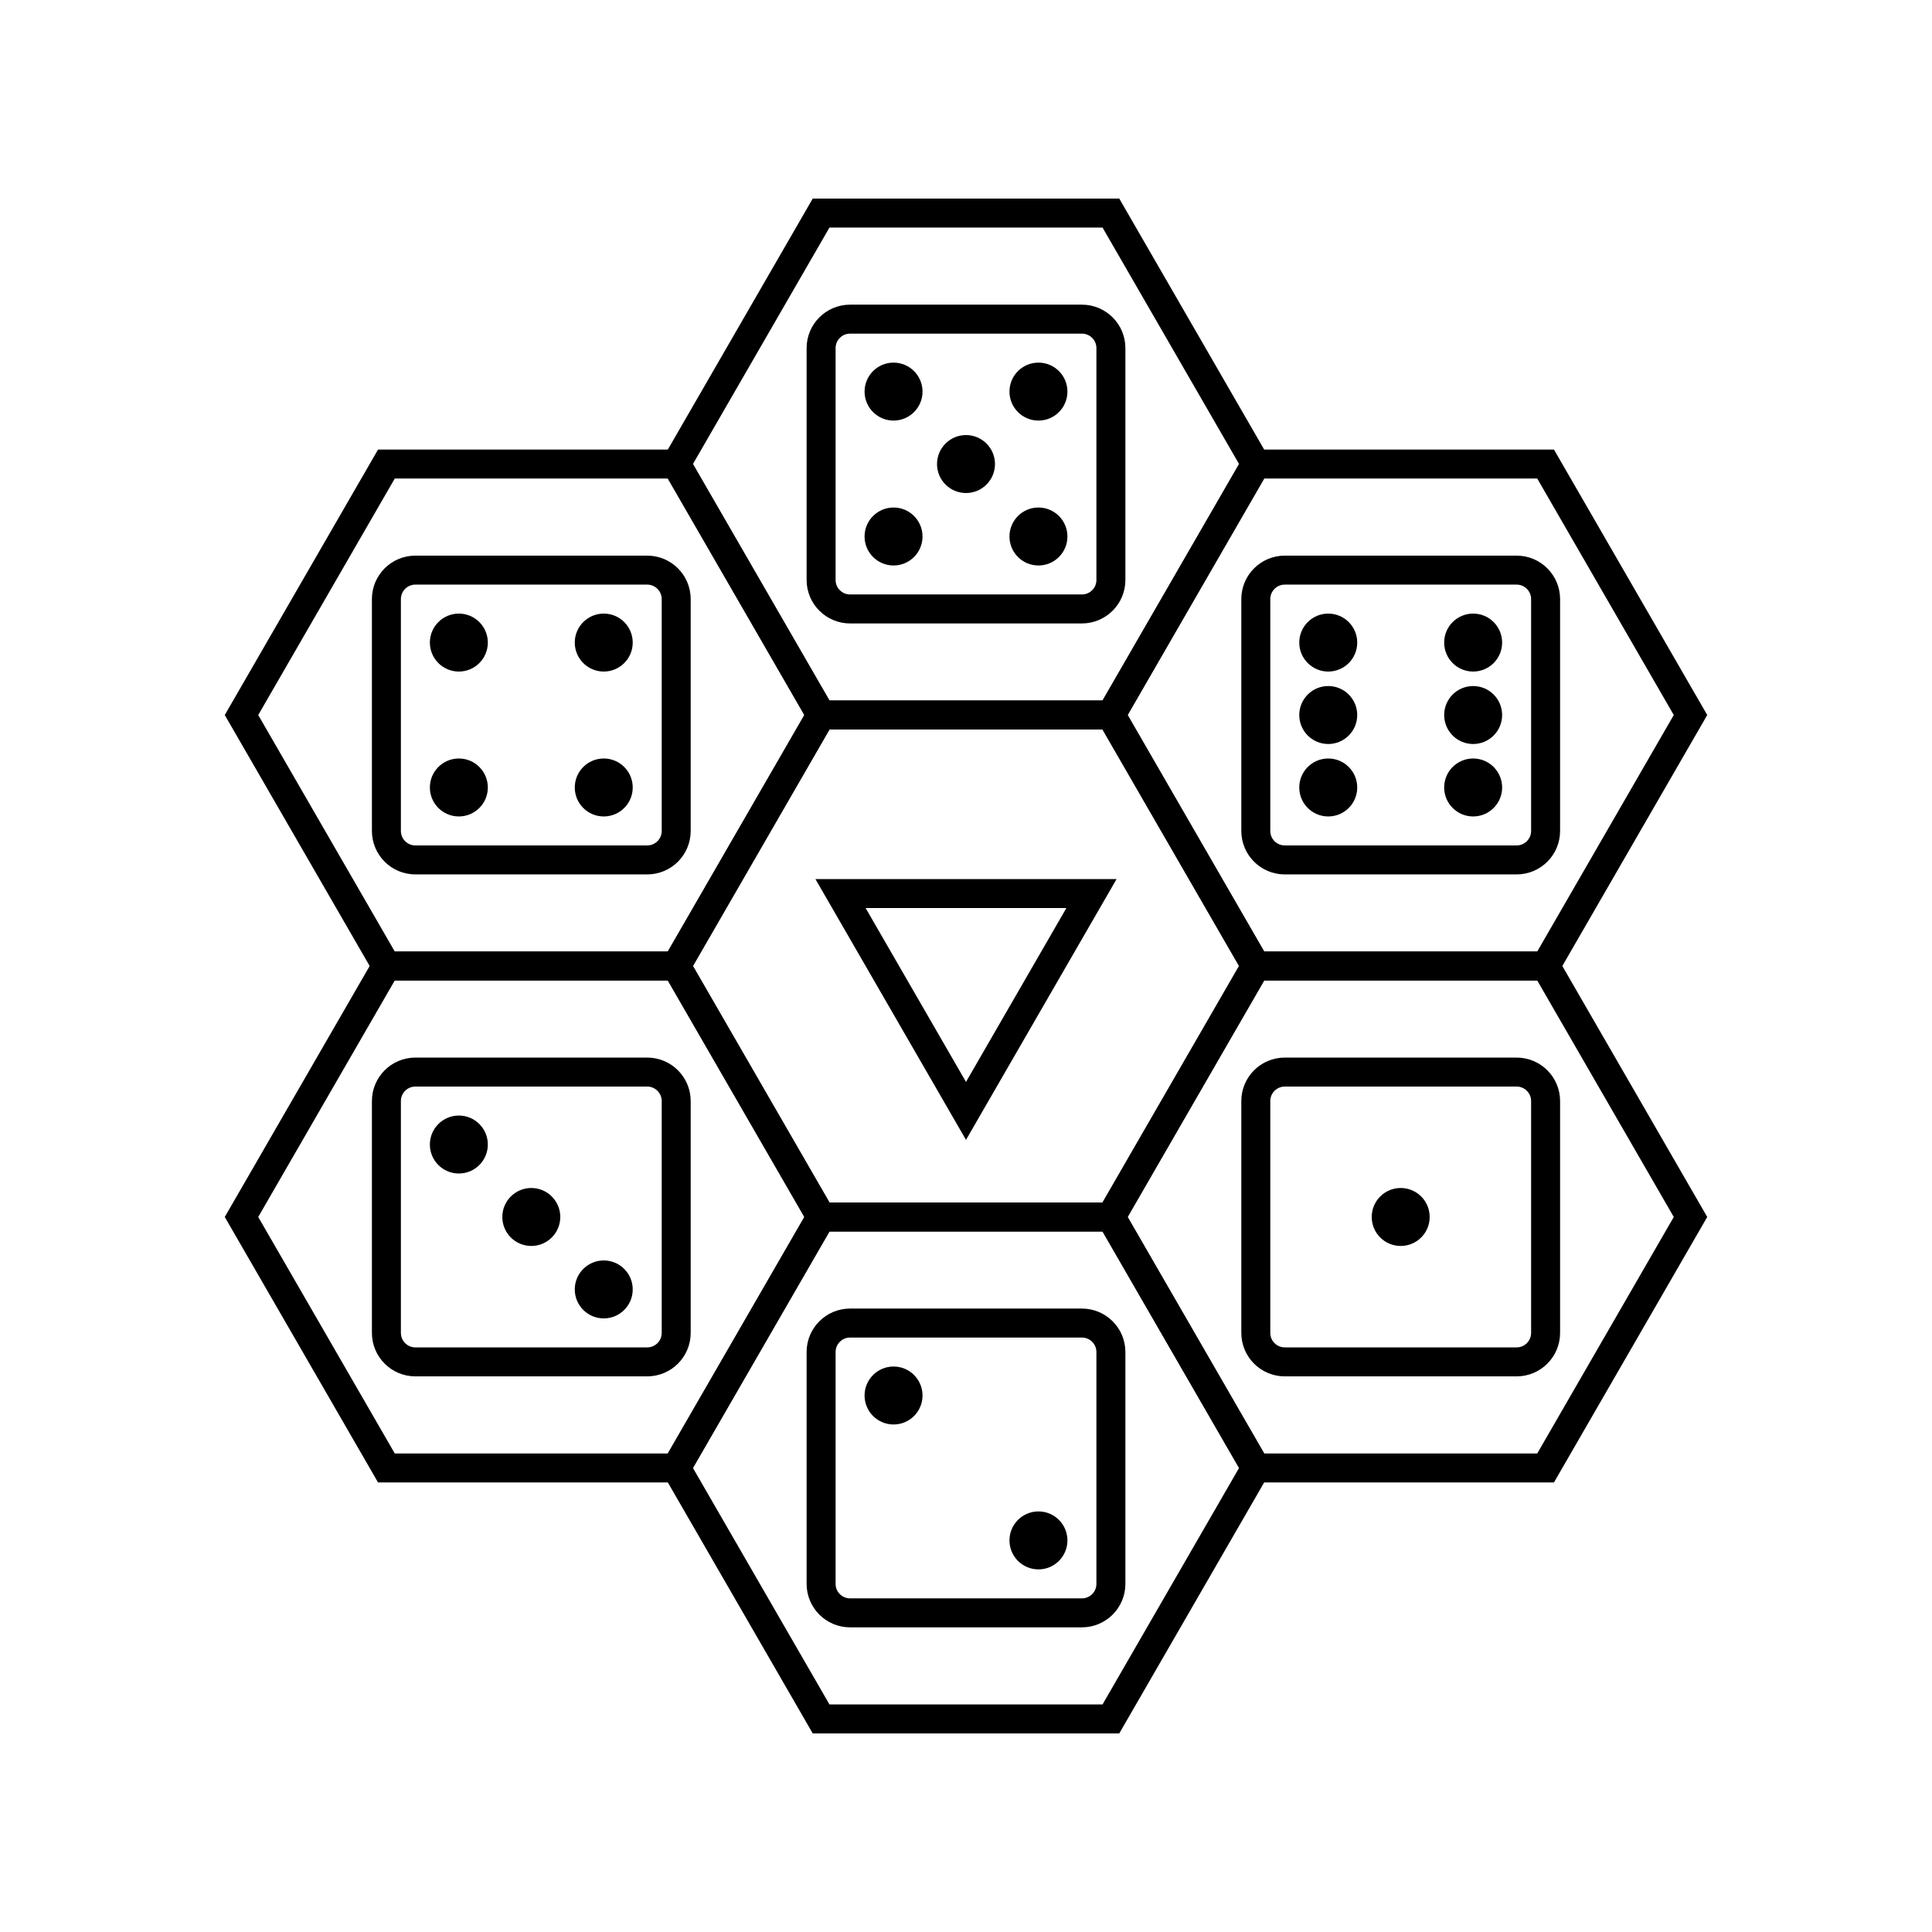
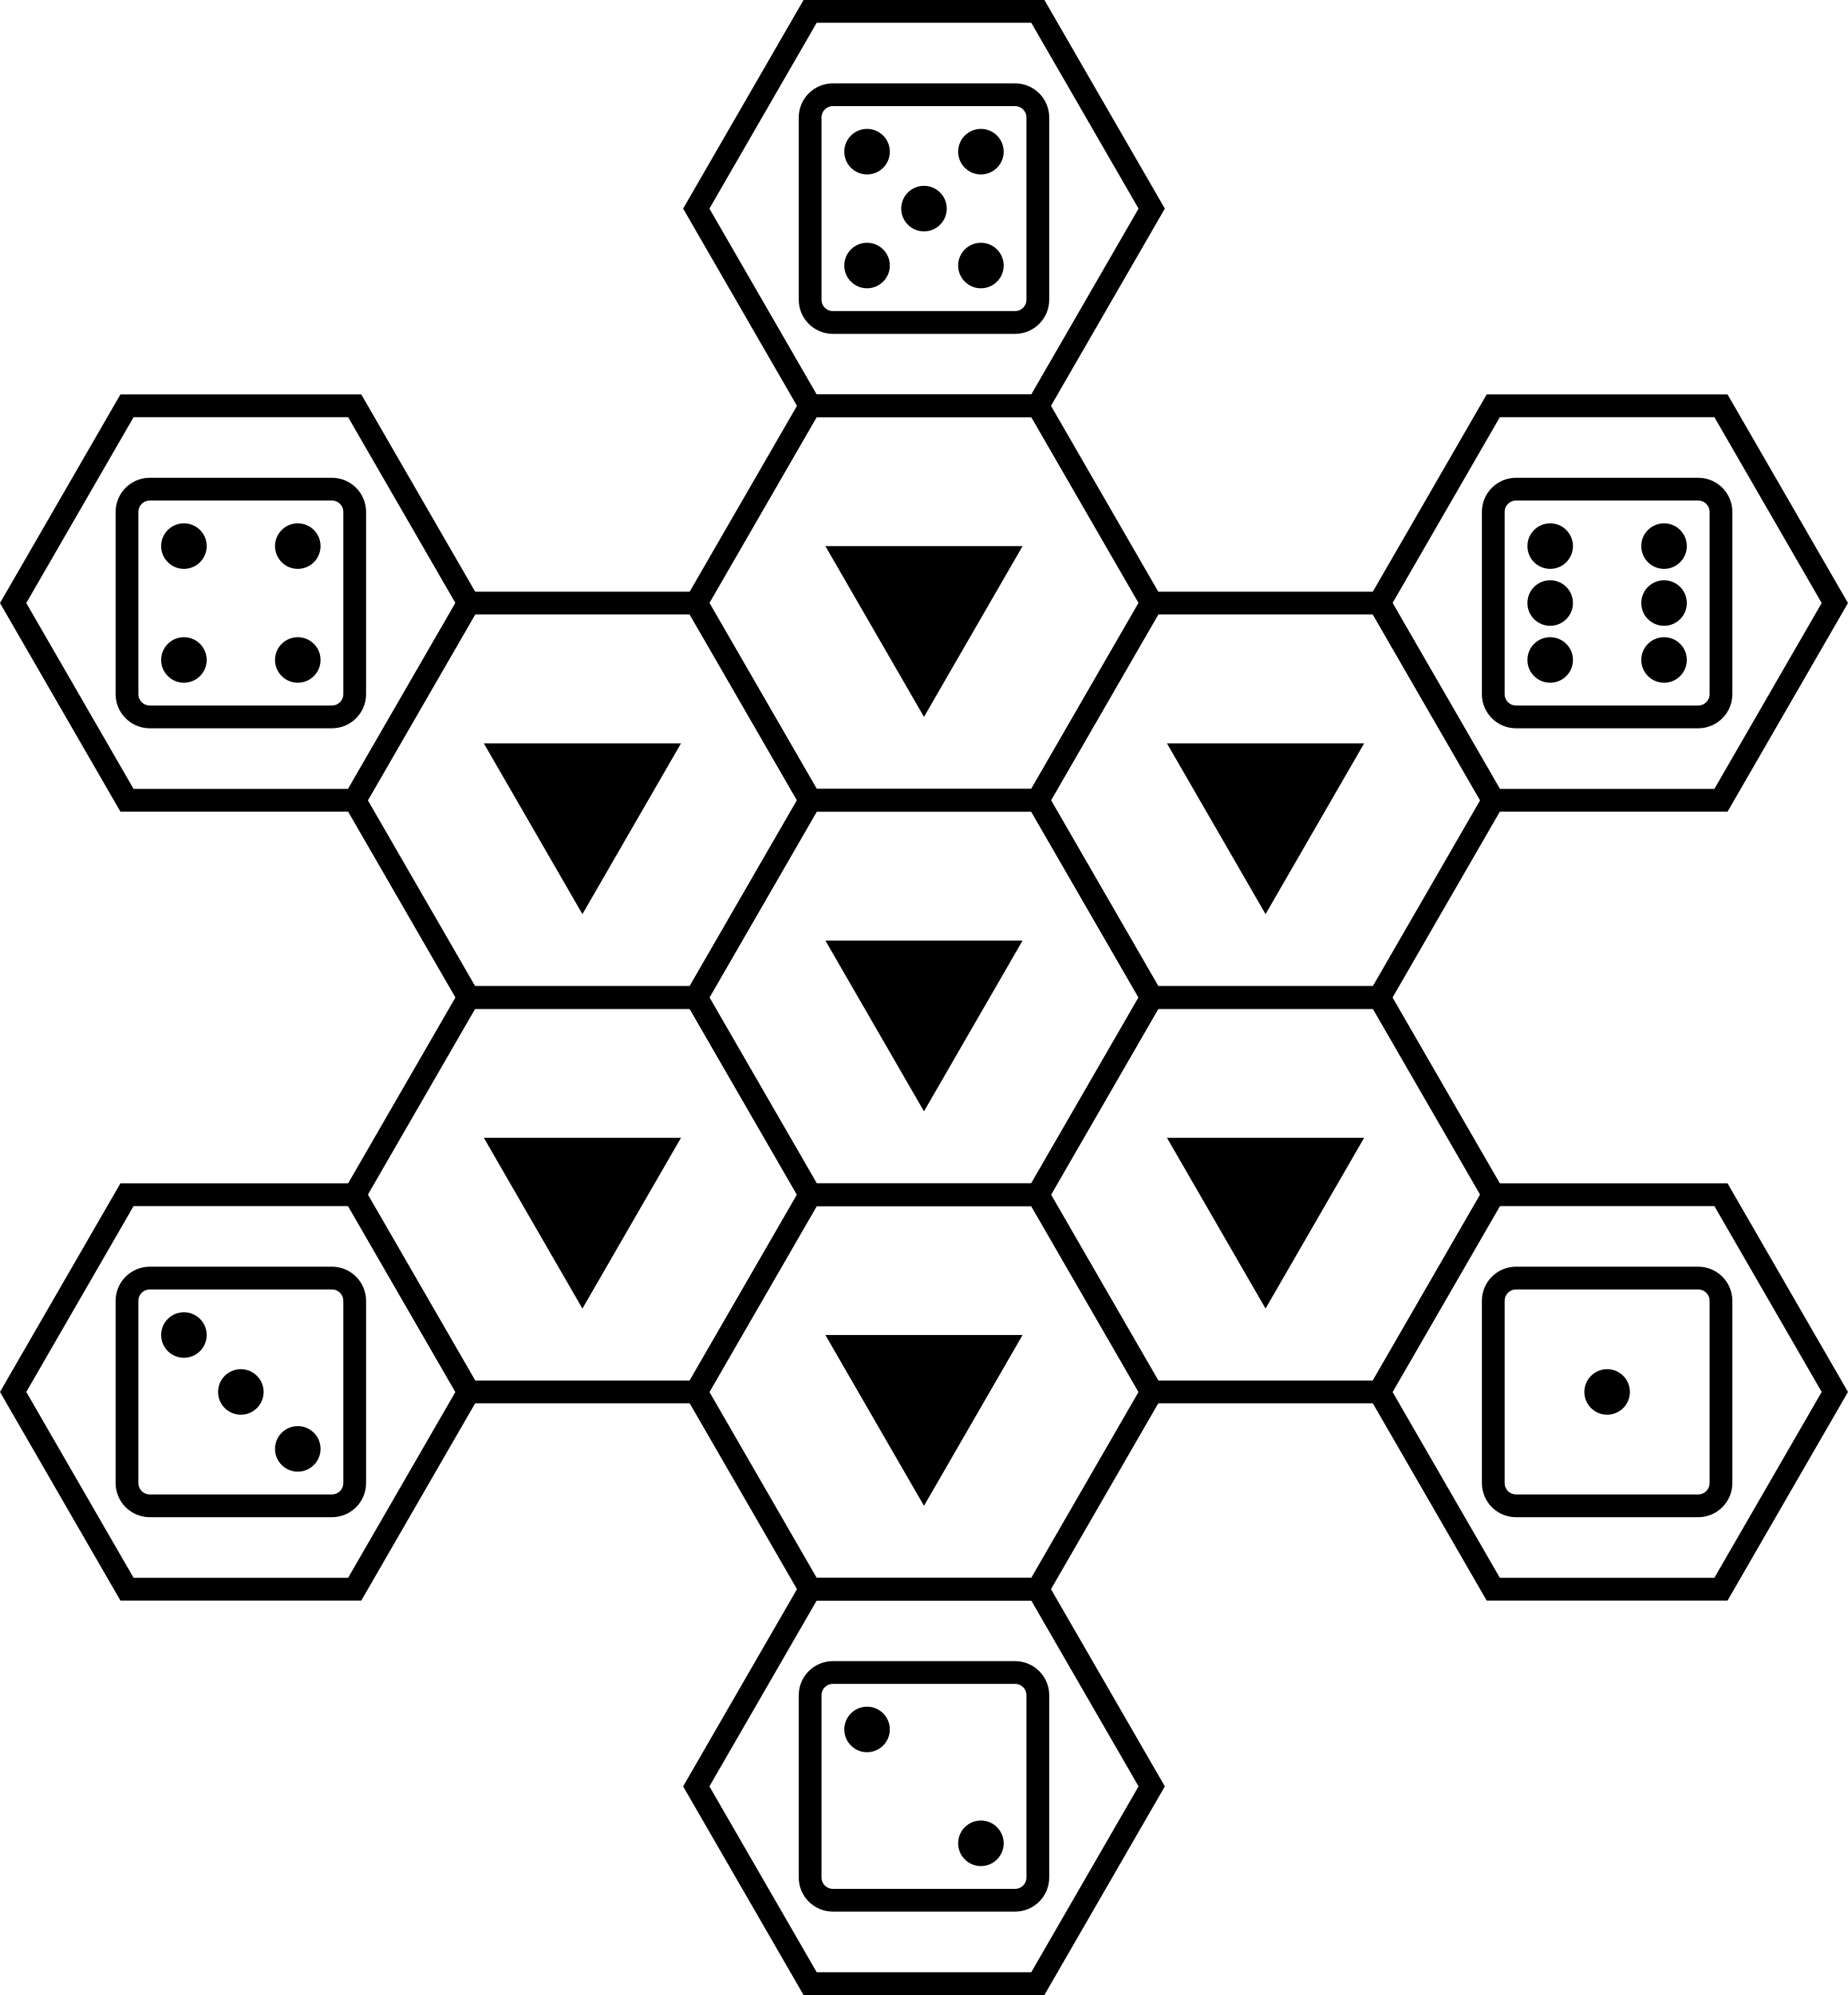
- <svg xmlns="http://www.w3.org/2000/svg" viewBox="0 0 200 200">
+ <svg xmlns="http://www.w3.org/2000/svg" viewBox="0 0 81.155 87.603">
  <defs>
-     <path d="M130,100 L115,125.981 L85,125.981 L70,100 L85,74.019 L115,74.019 z" fill="none" id="hexagon" stroke="black" stroke-width="3" />
-     <path d="M100,115 L87.01,92.5 L112.99,92.5 z" fill="none" id="triangle" stroke="black" stroke-width="3" />
+     <path d="M50.577,43.801 L45.577,52.462 L35.577,52.462 L30.577,43.801 L35.577,35.141 L45.577,35.141 z" fill="none" id="hexagon" stroke="black" stroke-width="1" />
+     <path d="M40.577,48.801 L36.247,41.301 L44.907,41.301 z" fill="black" id="triangle" stroke="none" />
    <g id="board_cell">
      <use href="#hexagon" />
      <use href="#triangle" />
    </g>
-     <rect fill="none" height="30" id="dice_outline" rx="3" stroke="black" stroke-width="3" width="30" x="85" y="85" />
+     <rect fill="none" height="10" id="dice_outline" rx="1" stroke="black" stroke-width="1" width="10" x="35.577" y="38.801" />
    <g id="hexagon_with_blank_dice">
      <use href="#hexagon" />
      <use href="#dice_outline" />
    </g>
-     <circle cx="100" cy="100" fill="black" id="pip" r="3" stroke="none" />
+     <circle cx="40.577" cy="43.801" fill="black" id="pip" r="1" stroke="none" />
    <use href="#pip" id="centre_pip" />
-     <use href="#pip" id="top_left_pip" x="-7.5" y="-7.5" />
-     <use href="#pip" id="top_right_pip" x="7.5" y="-7.5" />
-     <use href="#pip" id="bottom_left_pip" x="-7.5" y="7.5" />
-     <use href="#pip" id="bottom_right_pip" x="7.5" y="7.5" />
-     <use href="#pip" id="centre_left_pip" x="-7.5" />
-     <use href="#pip" id="centre_right_pip" x="7.5" />
+     <use href="#pip" id="top_left_pip" x="-2.5" y="-2.5" />
+     <use href="#pip" id="top_right_pip" x="2.5" y="-2.5" />
+     <use href="#pip" id="bottom_left_pip" x="-2.5" y="2.5" />
+     <use href="#pip" id="bottom_right_pip" x="2.5" y="2.5" />
+     <use href="#pip" id="centre_left_pip" x="-2.5" />
+     <use href="#pip" id="centre_right_pip" x="2.5" />
    <g id="dice_pips_1">
      <use href="#centre_pip" />
    </g>
    <g id="dice_pips_2">
      <use href="#top_left_pip" />
      <use href="#bottom_right_pip" />
    </g>
    <g id="dice_pips_3">
      <use href="#top_left_pip" />
      <use href="#centre_pip" />
      <use href="#bottom_right_pip" />
    </g>
    <g id="dice_pips_4">
      <use href="#top_left_pip" />
      <use href="#top_right_pip" />
      <use href="#bottom_left_pip" />
      <use href="#bottom_right_pip" />
    </g>
    <g id="dice_pips_5">
      <use href="#centre_pip" />
      <use href="#top_left_pip" />
      <use href="#top_right_pip" />
      <use href="#bottom_left_pip" />
      <use href="#bottom_right_pip" />
    </g>
    <g id="dice_pips_6">
      <use href="#top_left_pip" />
      <use href="#top_right_pip" />
      <use href="#bottom_left_pip" />
      <use href="#bottom_right_pip" />
      <use href="#centre_left_pip" />
      <use href="#centre_right_pip" />
    </g>
    <g id="direction_hexagon_1">
      <use href="#hexagon_with_blank_dice" />
      <use href="#dice_pips_1" />
    </g>
    <g id="direction_hexagon_2">
      <use href="#hexagon_with_blank_dice" />
      <use href="#dice_pips_2" />
    </g>
    <g id="direction_hexagon_3">
      <use href="#hexagon_with_blank_dice" />
      <use href="#dice_pips_3" />
    </g>
    <g id="direction_hexagon_4">
      <use href="#hexagon_with_blank_dice" />
      <use href="#dice_pips_4" />
    </g>
    <g id="direction_hexagon_5">
      <use href="#hexagon_with_blank_dice" />
      <use href="#dice_pips_5" />
    </g>
    <g id="direction_hexagon_6">
      <use href="#hexagon_with_blank_dice" />
      <use href="#dice_pips_6" />
    </g>
  </defs>
+   <rect fill="none" height="87.603" width="81.155" />
  <use href="#board_cell" />
-   <use href="#direction_hexagon_1" x="45" y="25.981" />
-   <use href="#direction_hexagon_2" x="0" y="51.962" />
-   <use href="#direction_hexagon_3" x="-45" y="25.981" />
-   <use href="#direction_hexagon_4" x="-45" y="-25.981" />
-   <use href="#direction_hexagon_5" x="-0" y="-51.962" />
-   <use href="#direction_hexagon_6" x="45" y="-25.981" />
+   <use href="#board_cell" x="15" y="8.66" />
+   <use href="#board_cell" x="0" y="17.321" />
+   <use href="#board_cell" x="-15" y="8.66" />
+   <use href="#board_cell" x="-15" y="-8.66" />
+   <use href="#board_cell" x="-0" y="-17.321" />
+   <use href="#board_cell" x="15" y="-8.66" />
+   <use href="#direction_hexagon_1" x="30" y="17.321" />
+   <use href="#direction_hexagon_2" x="0" y="34.641" />
+   <use href="#direction_hexagon_3" x="-30" y="17.321" />
+   <use href="#direction_hexagon_4" x="-30" y="-17.321" />
+   <use href="#direction_hexagon_5" x="-0" y="-34.641" />
+   <use href="#direction_hexagon_6" x="30" y="-17.321" />
</svg>
